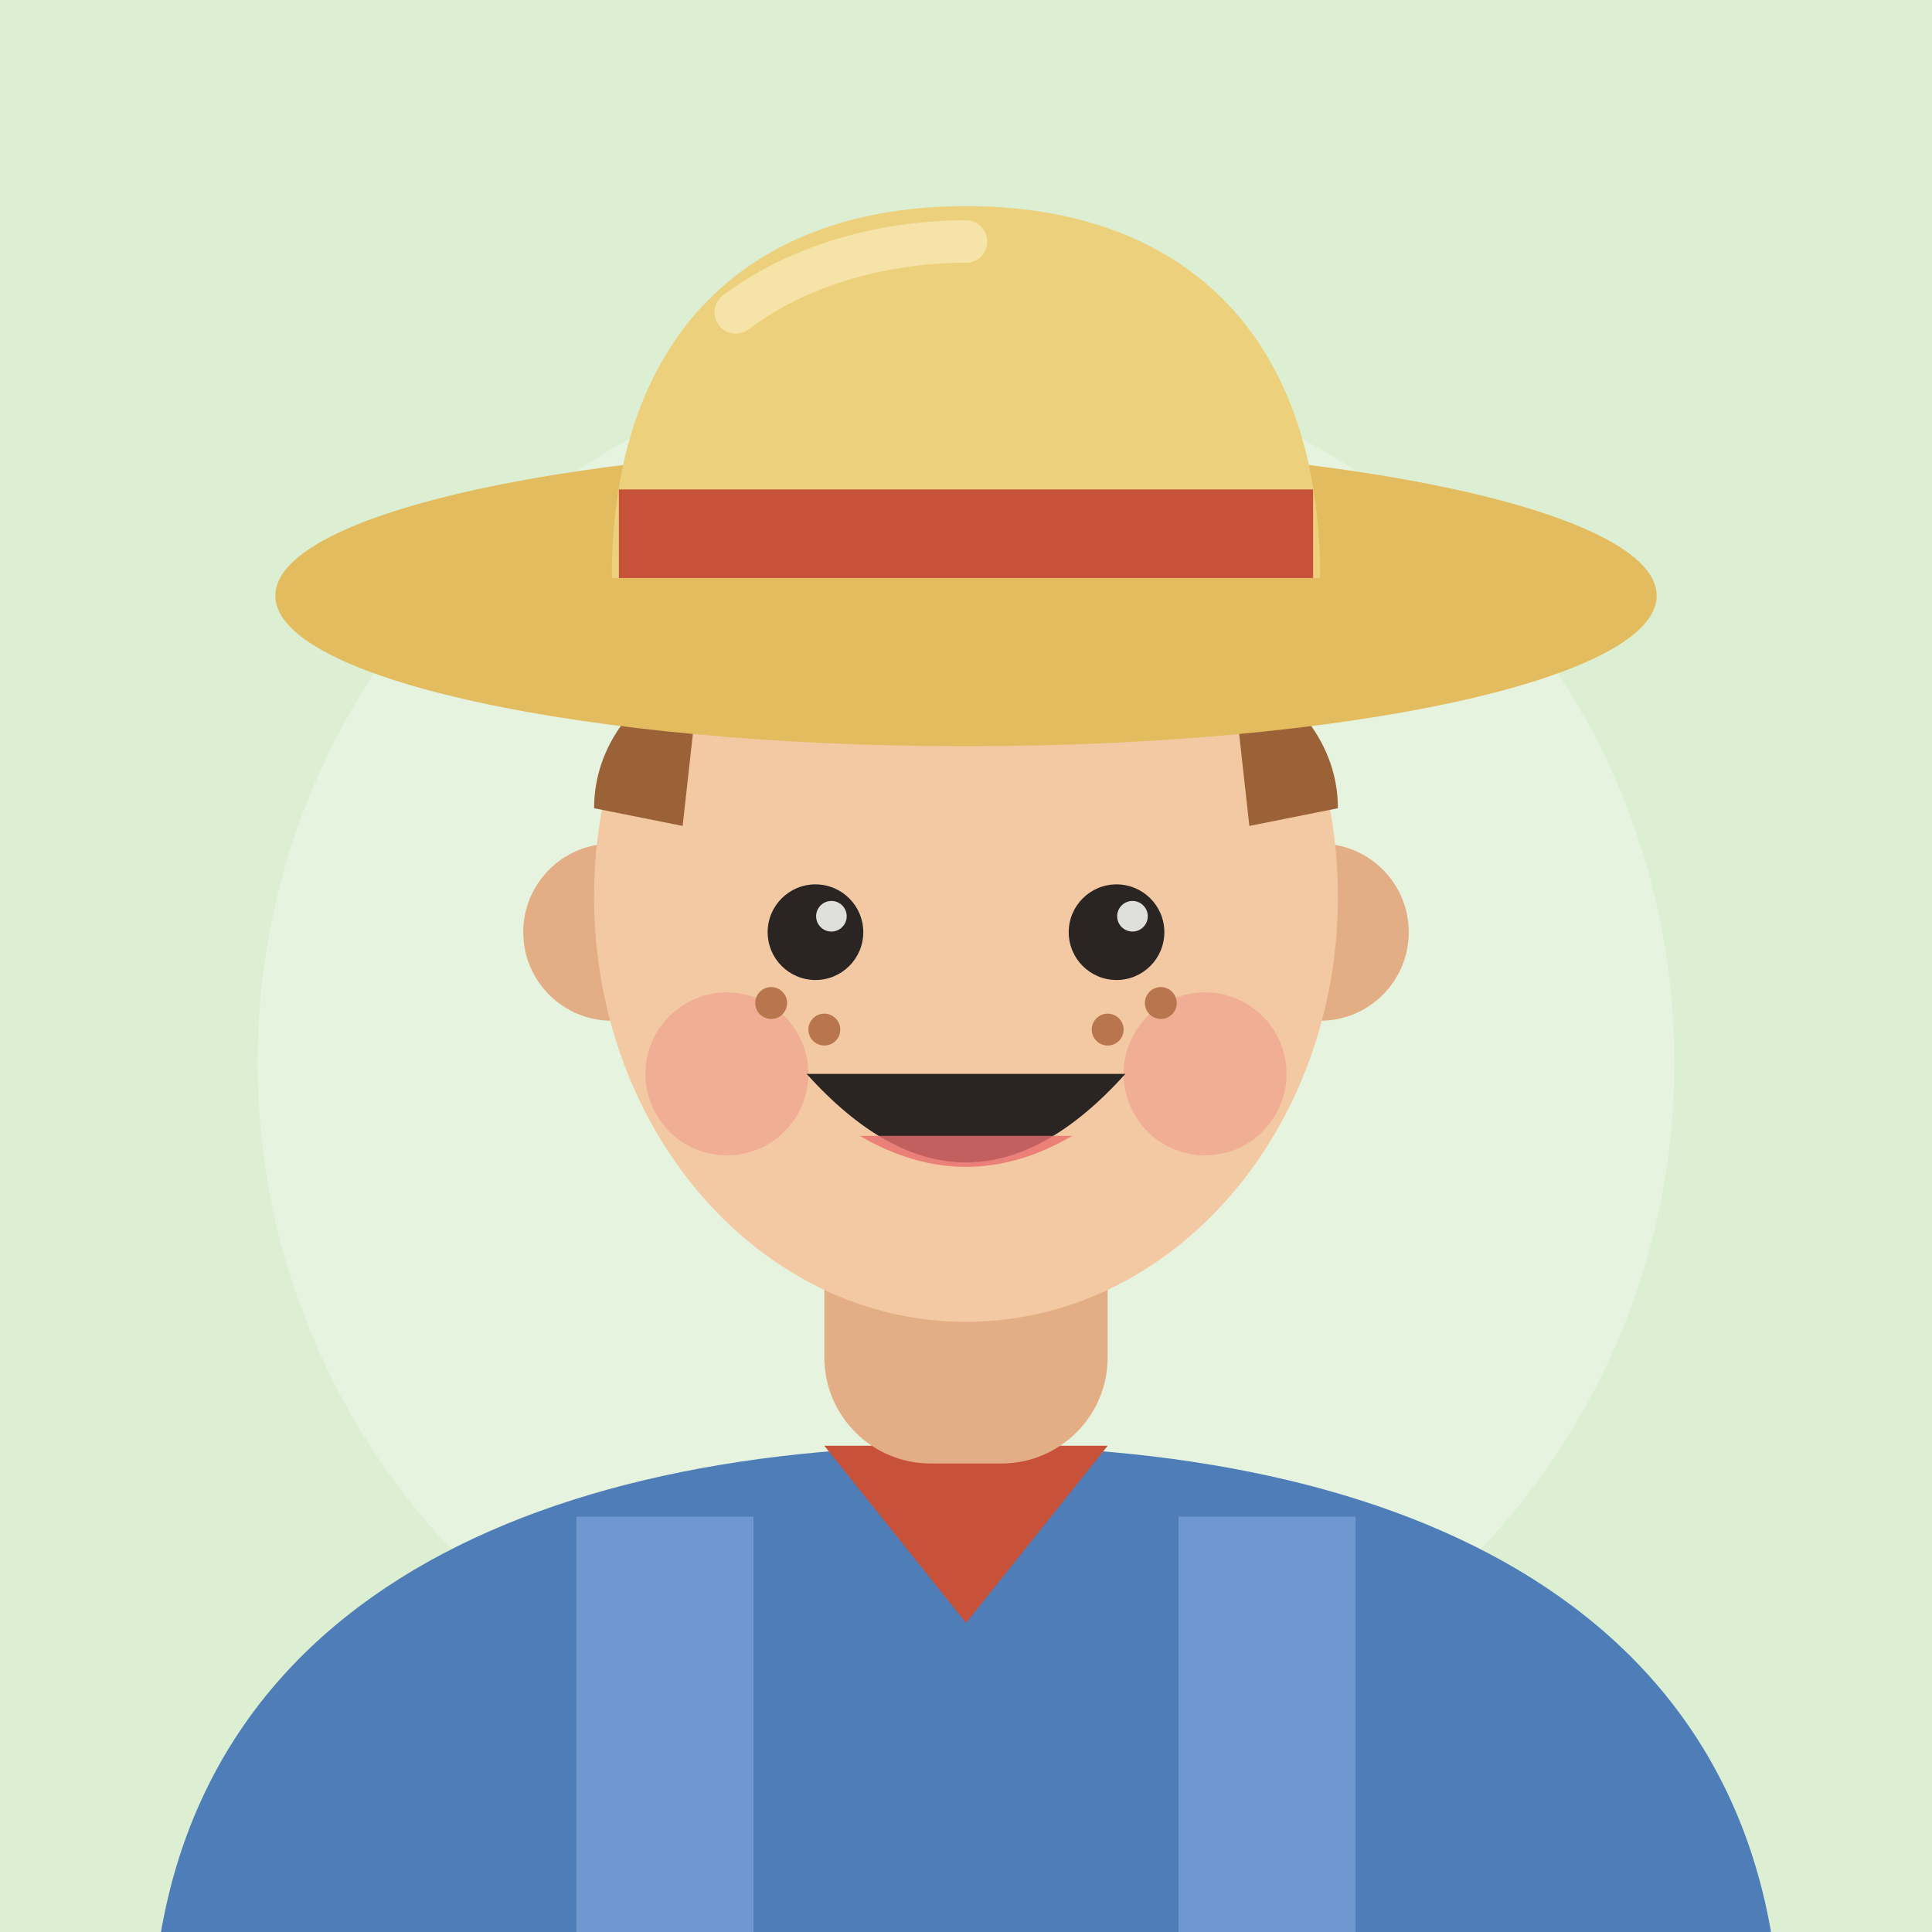
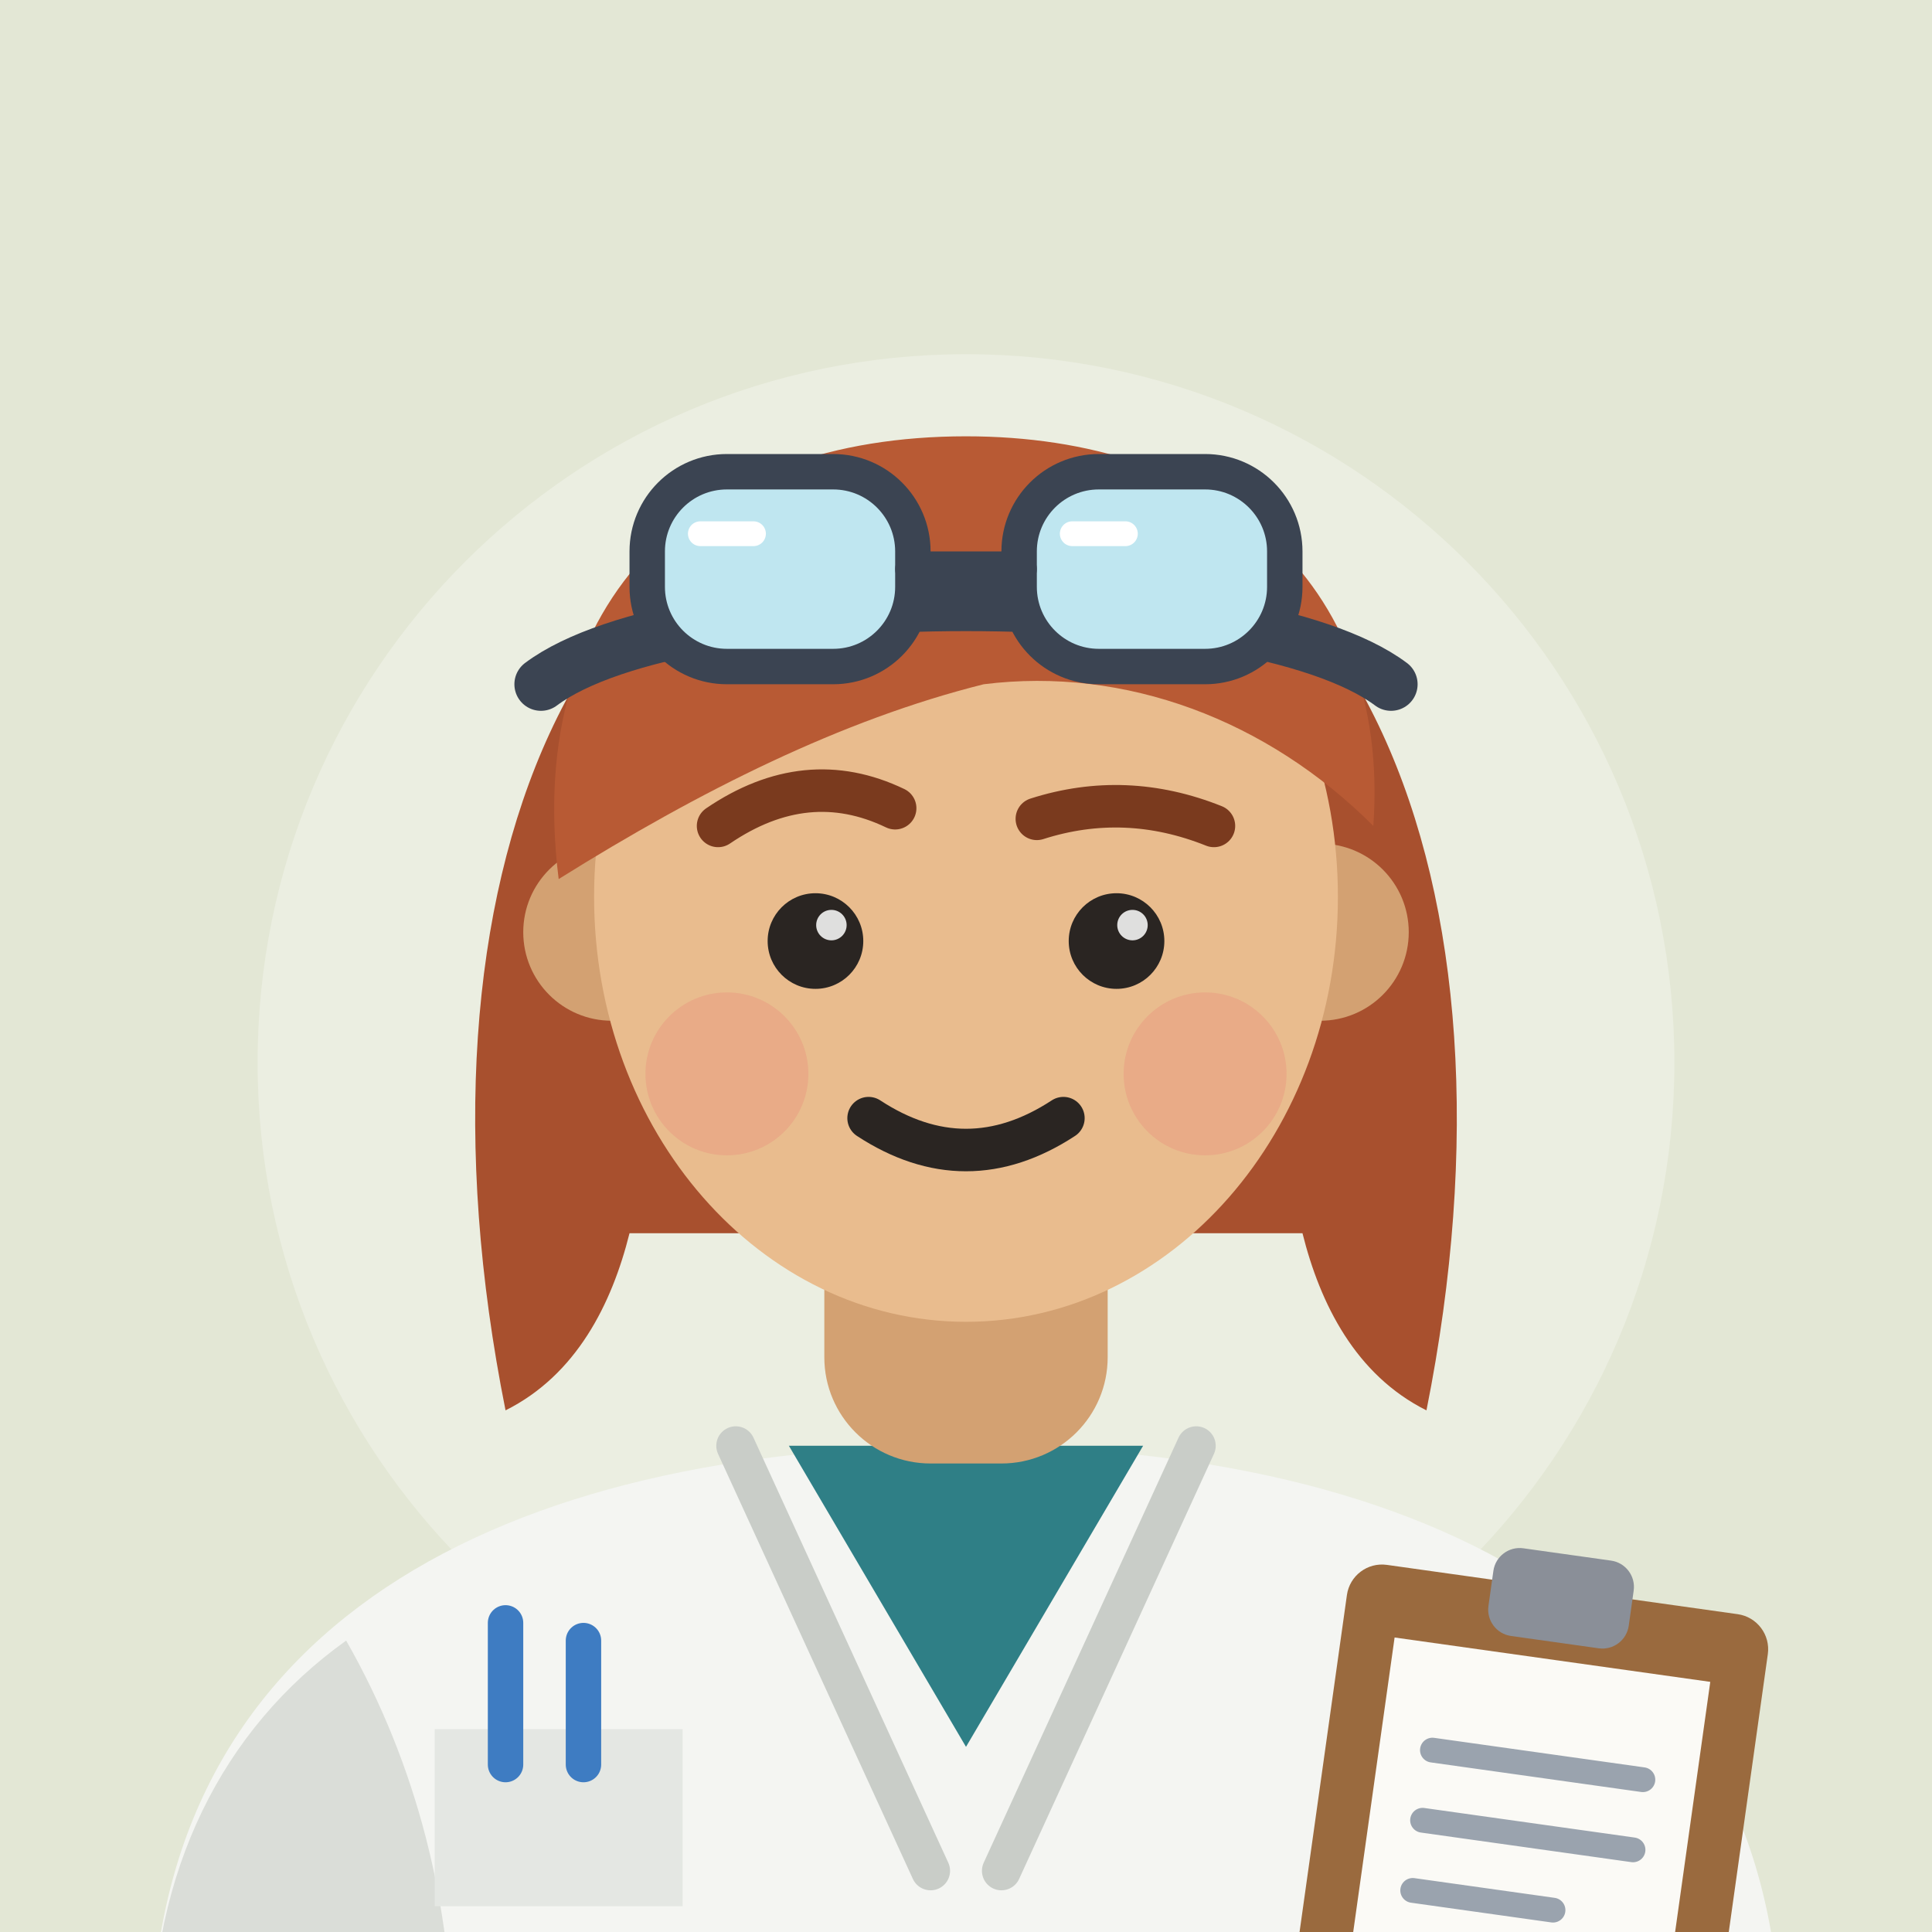
<svg xmlns="http://www.w3.org/2000/svg" viewBox="0 0 120 120">
-   <rect width="120" height="120" fill="#DCEFD3" />
+   <rect width="120" height="120" fill="#E3E7D5" />
  <circle cx="60" cy="66" r="44" fill="#fff" opacity=".28" />
  <g transform="translate(60 70) scale(1.1) translate(-60 -70)">
-     <path d="M14 122C14 98 34 88 60 88S106 98 106 122Z" fill="#4F7DB8" />
-     <path d="M38 92h10v30H38zM72 92h10v30H72z" fill="#6E98CF" />
-     <path d="M52 88l8 10 8-10z" fill="#C8513A" />
-     <rect x="52" y="69" width="16" height="20" rx="6" fill="#E3AE86" />
-     <circle cx="40" cy="59" r="5" fill="#E3AE86" />
-     <circle cx="80" cy="59" r="5" fill="#E3AE86" />
-     <ellipse cx="60" cy="57" rx="21" ry="24" fill="#F3C9A4" />
-     <path d="M39 52c0-4 3-7 6-8l-1 9zM81 52c0-4-3-7-6-8l1 9z" fill="#9A6236" />
-     <ellipse cx="60" cy="40" rx="39" ry="8.5" fill="#E2BC5E" />
-     <path d="M40 39c0-14 8-21 20-21s20 7 20 21z" fill="#EDD07C" />
-     <path d="M40.4 34h39.2v5H40.4z" fill="#C8513A" />
-     <path d="M47 24c4-3 9-4 13-4" stroke="#F6E3A8" stroke-width="2.4" fill="none" stroke-linecap="round" />
-     <circle cx="51.5" cy="59" r="2.7" fill="#2A2522" />
-     <circle cx="52.4" cy="58.1" r="0.864" fill="#fff" opacity=".85" />
-     <circle cx="68.5" cy="59" r="2.7" fill="#2A2522" />
-     <circle cx="69.4" cy="58.1" r="0.864" fill="#fff" opacity=".85" />
-     <circle cx="46.5" cy="67" r="4.6" fill="#E86E6E" opacity="0.3" />
-     <circle cx="73.5" cy="67" r="4.6" fill="#E86E6E" opacity="0.3" />
-     <path d="M51 67Q60 77 69 67Z" fill="#2A2522" />
-     <path d="M54 70.5Q60 74 66 70.5" fill="#E86E6E" opacity=".8" />
-     <circle cx="49" cy="63" r=".9" fill="#B9764E" />
-     <circle cx="52" cy="64.5" r=".9" fill="#B9764E" />
-     <circle cx="71" cy="63" r=".9" fill="#B9764E" />
-     <circle cx="68" cy="64.5" r=".9" fill="#B9764E" />
+     <path d="M34 86c-6-30 4-54 26-54s32 24 26 54c-4-2-6-6-7-10H41c-1 4-3 8-7 10z" fill="#A8502E" />
+     <path d="M14 122C14 98 34 88 60 88S106 98 106 122Z" fill="#F4F5F2" />
+     <path d="M14 122c0-10 4-18 11-23 4 7 6 15 6 23z" fill="#DADDD8" />
+     <path d="M50 88l10 17 10-17z" fill="#2F7F86" />
+     <path d="M47 88l11 24M73 88l-11 24" stroke="#C9CDC8" stroke-width="2.2" fill="none" stroke-linecap="round" />
+     <path d="M30 104h14v10H30z" fill="#E4E7E3" />
+     <path d="M34 98v8M38.4 99v7" stroke="#3E7CC2" stroke-width="2" fill="none" stroke-linecap="round" />
+     <g transform="rotate(8 92 108)">
+       <rect x="80" y="96" width="24" height="28" rx="2" fill="#9A6A3E" />
+       <rect x="83" y="100" width="18" height="22" fill="#FBFAF6" />
+       <rect x="88" y="94" width="8" height="5" rx="1.5" fill="#8A8F98" />
+       <path d="M86 106h12M86 110h12M86 114h8" stroke="#9AA3AE" stroke-width="1.4" fill="none" stroke-linecap="round" />
+     </g>
+     <rect x="52" y="69" width="16" height="20" rx="6" fill="#D3A172" />
+     <circle cx="40" cy="59" r="5" fill="#D3A172" />
+     <circle cx="80" cy="59" r="5" fill="#D3A172" />
+     <ellipse cx="60" cy="57" rx="21" ry="24" fill="#E9BC8E" />
+     <path d="M37 56c-2-16 8-25 23-25 14 0 24 8 23 22-6-6-14-9-22-8-8 2-16 6-24 11z" fill="#B85A34" />
+     <path d="M36 45c8-6 40-6 48 0" stroke="#3B4452" stroke-width="3" fill="none" stroke-linecap="round" />
+     <rect x="42" y="33" width="15" height="11" rx="4.5" fill="#BFE6F0" stroke="#3B4452" stroke-width="2" />
+     <rect x="63" y="33" width="15" height="11" rx="4.5" fill="#BFE6F0" stroke="#3B4452" stroke-width="2" />
+     <path d="M57 38.5h6" stroke="#3B4452" stroke-width="2" fill="none" stroke-linecap="round" />
+     <path d="M45 36.5l3 0M66 36.5l3 0" stroke="#fff" stroke-width="1.4" fill="none" stroke-linecap="round" />
+     <path d="M46 53q5-3.4 10-1M64 52.6q5-1.6 10 .4" stroke="#7A3A1E" stroke-width="2.4" fill="none" stroke-linecap="round" />
+     <circle cx="51.5" cy="59.5" r="2.7" fill="#2A2522" />
+     <circle cx="52.4" cy="58.6" r="0.86" fill="#fff" opacity=".85" />
+     <circle cx="68.5" cy="59.5" r="2.7" fill="#2A2522" />
+     <circle cx="69.4" cy="58.6" r="0.86" fill="#fff" opacity=".85" />
+     <circle cx="46.5" cy="67" r="4.6" fill="#E86E6E" opacity="0.22" />
+     <circle cx="73.5" cy="67" r="4.6" fill="#E86E6E" opacity="0.22" />
+     <path d="M54.5 69.5Q60 73.1 65.5 69.5" fill="none" stroke="#2A2522" stroke-width="2.4" stroke-linecap="round" />
  </g>
</svg>
